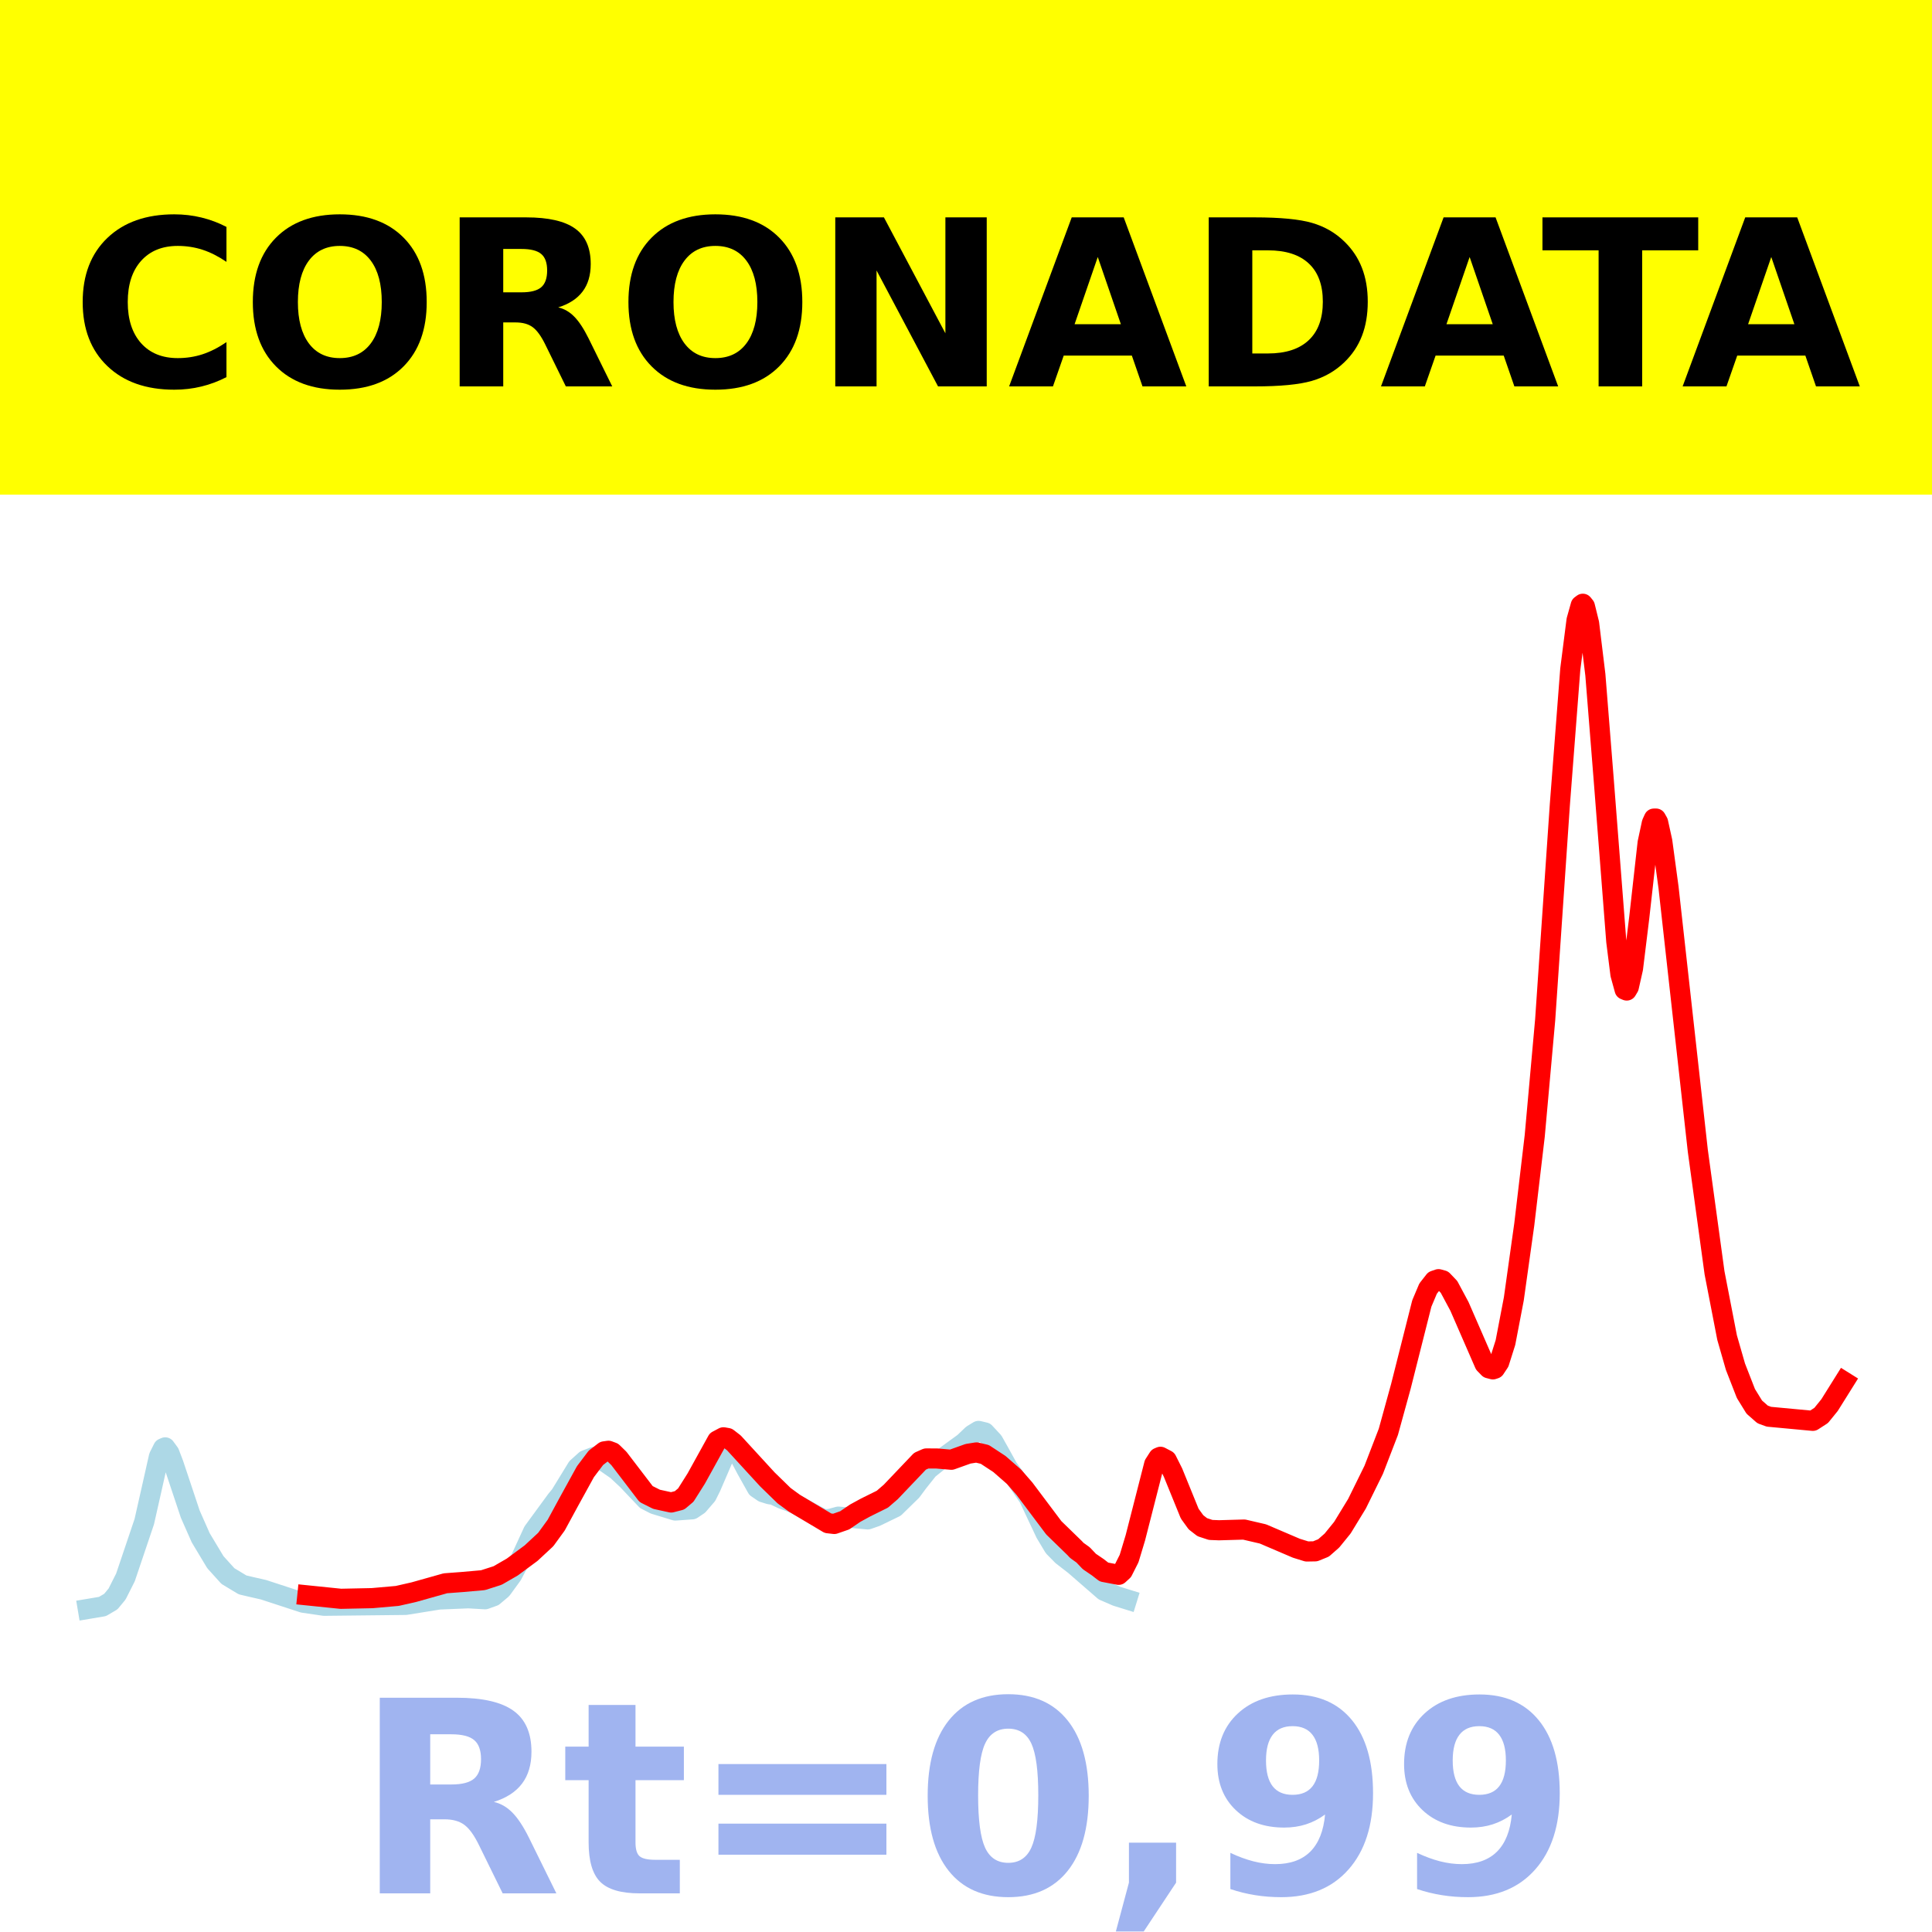
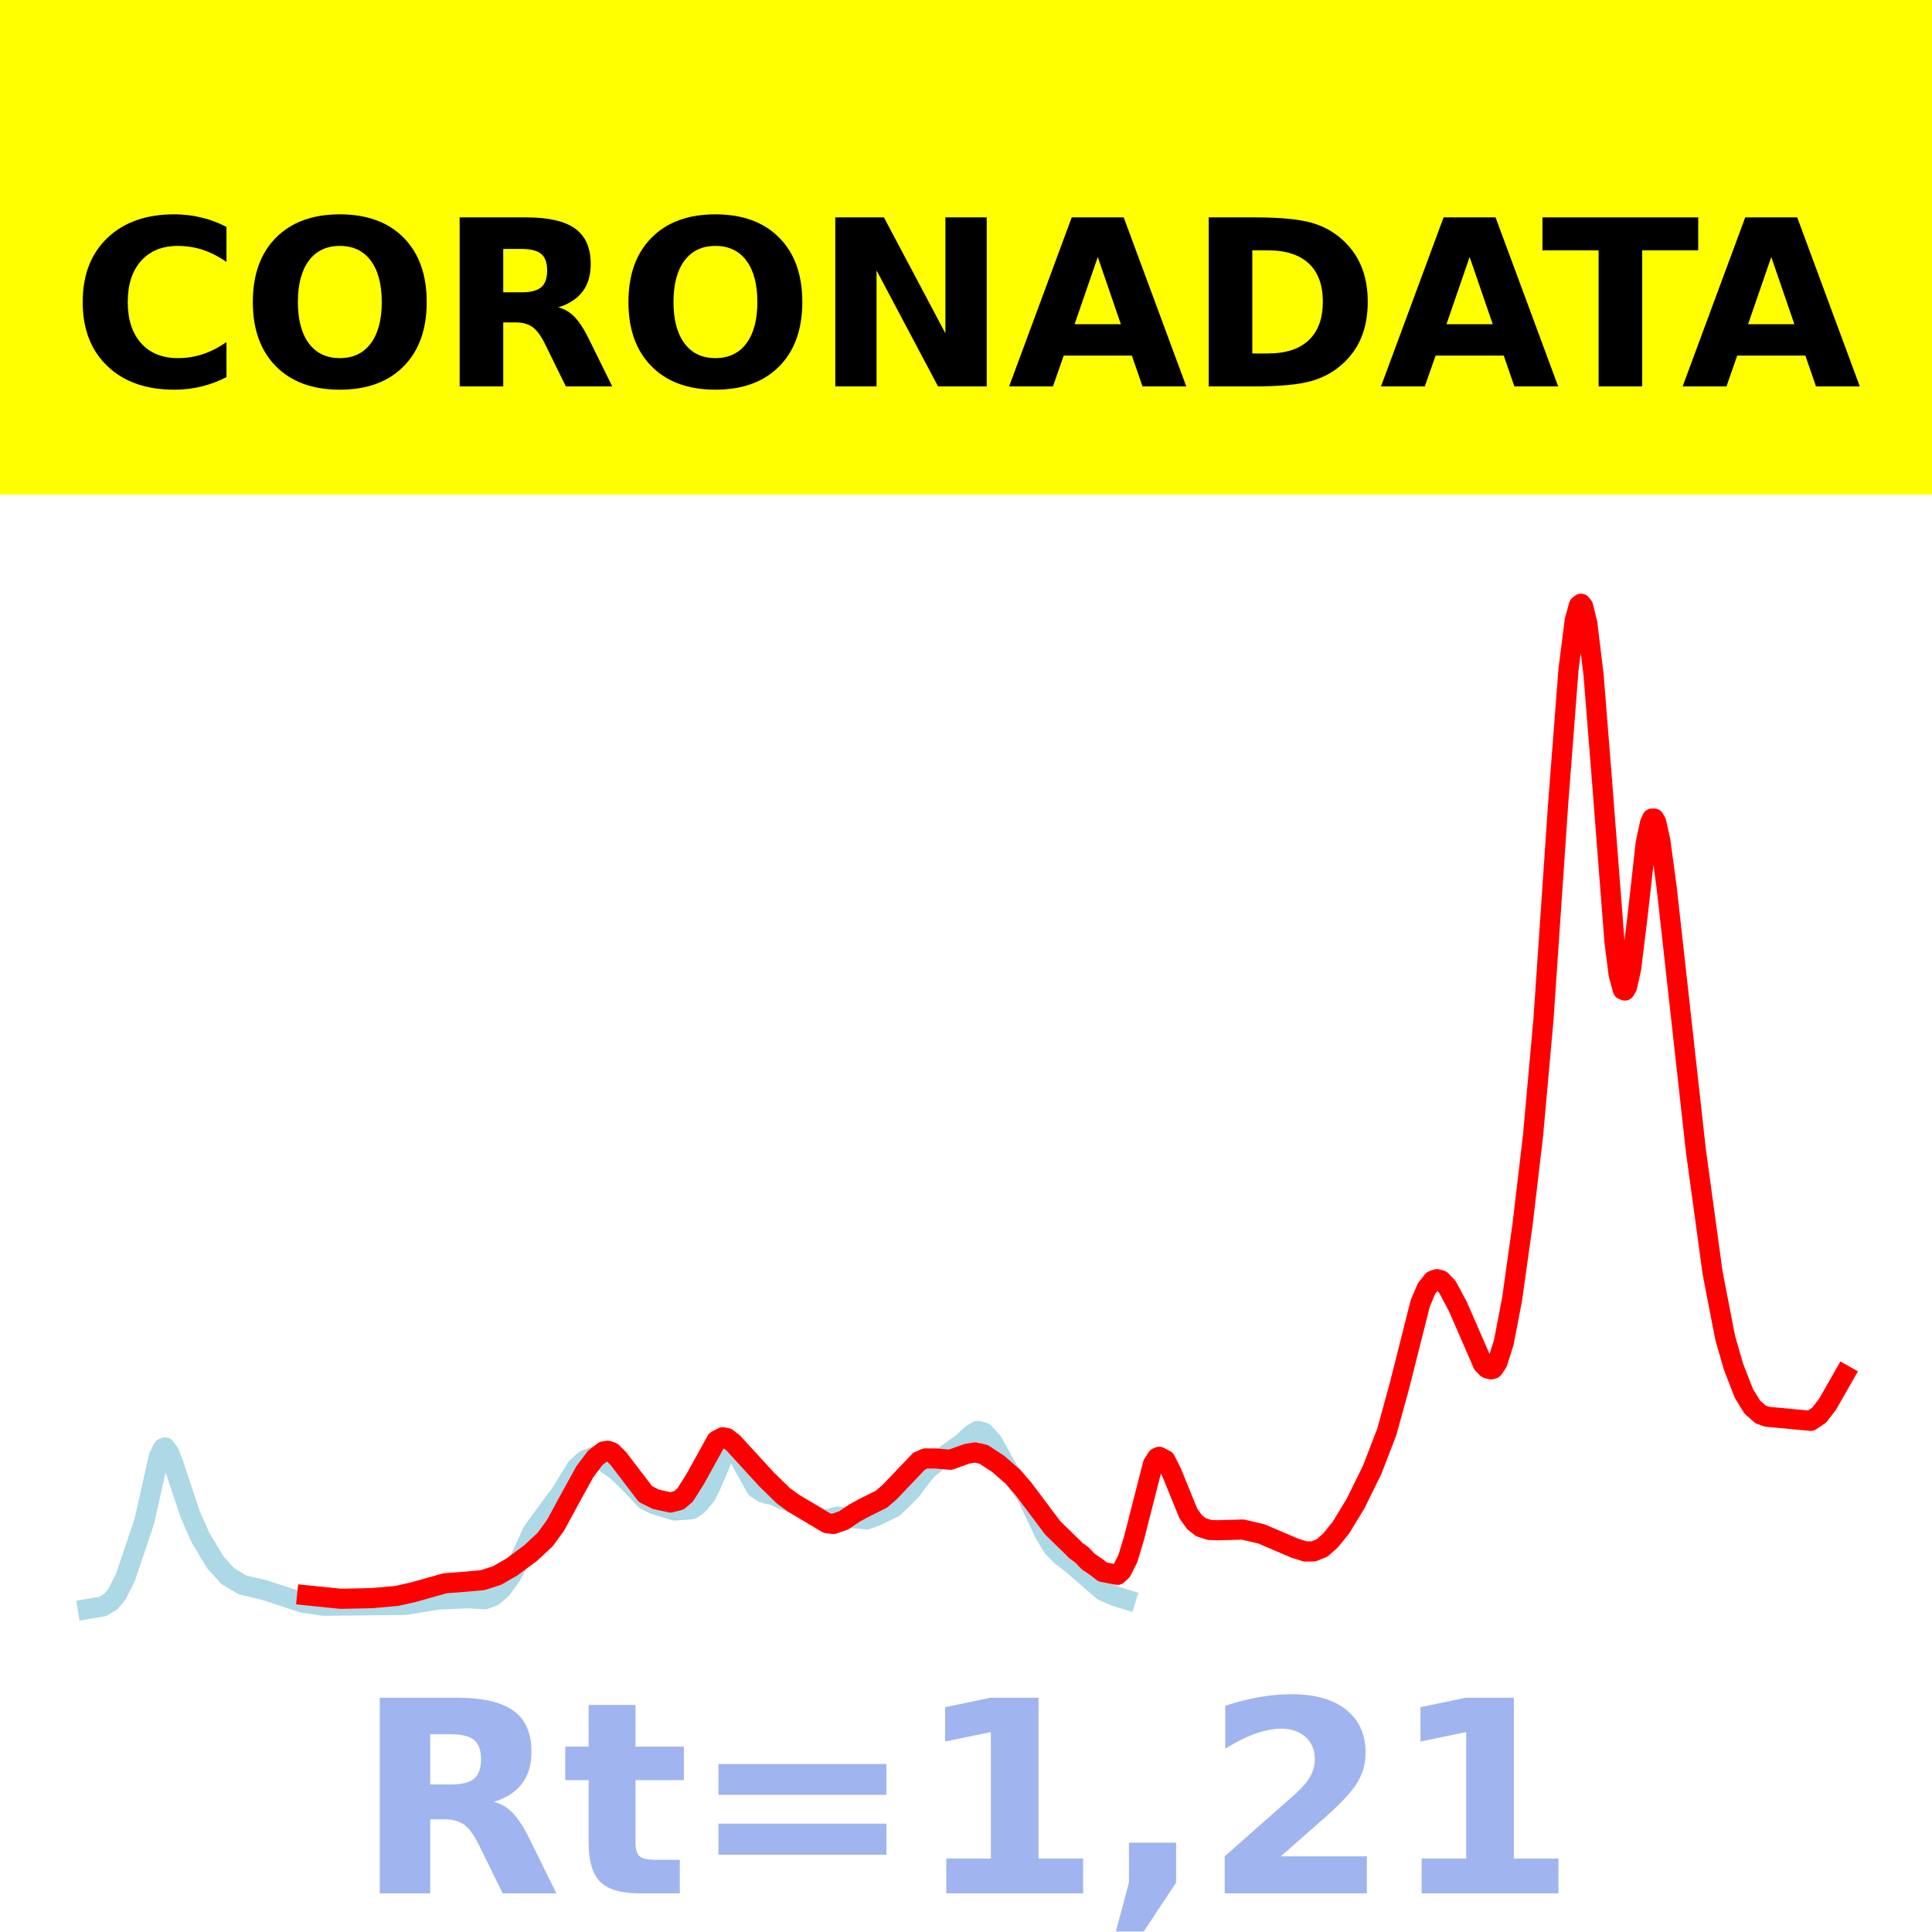
<svg xmlns="http://www.w3.org/2000/svg" xmlns:xlink="http://www.w3.org/1999/xlink" height="144pt" version="1.1" viewBox="0 0 144 144" width="144pt">
  <defs>
    <style type="text/css">*{stroke-linecap:butt;stroke-linejoin:round;}</style>
  </defs>
  <g id="figure_1">
    <g id="patch_1">
      <path d="M 0 144  L 144 144  L 144 0  L 0 0  z " style="fill:#ffffff;" />
    </g>
    <g id="axes_1">
      <g id="patch_2">
        <path d="M 0 144  L 144 144  L 144 0  L 0 0  z " style="fill:#ffffff;" />
      </g>
      <g id="line2d_1">
-         <path clip-path="url(#p6b4a96ee68)" d="M 6.545 119.923  L 7.636 119.74  L 8.26 119.373  L 8.727 118.808  L 9.351 117.571  L 10.753 113.416  L 11.377 110.651  L 11.844 108.571  L 12.156 107.947  L 12.312 107.878  L 12.623 108.301  L 12.935 109.119  L 14.182 112.857  L 14.961 114.619  L 16.052 116.435  L 16.987 117.47  L 18.078 118.128  L 18.701 118.275  L 19.636 118.488  L 22.597 119.456  L 24.156 119.685  L 30.234 119.619  L 32.727 119.217  L 34.909 119.127  L 36.156 119.199  L 36.779 118.975  L 37.403 118.45  L 38.182 117.377  L 38.805 116.188  L 39.74 114.154  L 41.455 111.811  L 41.766 111.432  L 43.013 109.396  L 43.636 108.833  L 44.26 108.596  L 45.039 108.932  L 45.974 109.581  L 46.753 110.31  L 48.156 111.789  L 48.779 112.111  L 50.338 112.586  L 51.584 112.496  L 52.052 112.182  L 52.675 111.458  L 52.987 110.832  L 53.922 108.662  L 54.39 108.081  L 54.701 108.047  L 55.013 108.334  L 55.636 109.512  L 56.416 110.905  L 56.883 111.225  L 57.351 111.371  L 57.662 111.417  L 58.286 111.711  L 59.221 112.056  L 60 112.499  L 60.935 113.01  L 61.403 113.248  L 61.87 113.211  L 62.494 113.04  L 64.675 113.248  L 65.299 113.029  L 66.701 112.35  L 67.948 111.131  L 68.416 110.497  L 69.195 109.517  L 69.974 108.892  L 71.844 107.532  L 72.468 106.937  L 72.935 106.652  L 73.403 106.764  L 74.026 107.436  L 74.494 108.269  L 75.117 109.399  L 75.74 110.256  L 76.675 111.617  L 77.922 114.267  L 78.545 115.308  L 79.169 115.943  L 80.104 116.668  L 82.286 118.564  L 83.221 118.97  L 84 119.212  L 84 119.212  " style="fill:none;stroke:#add8e6;stroke-linecap:square;stroke-width:1.5;" />
+         <path clip-path="url(#p3713a3168d)" d="M 6.545 119.923  L 7.635 119.74  L 8.258 119.373  L 8.725 118.808  L 9.347 117.571  L 10.748 113.416  L 11.371 110.651  L 11.838 108.571  L 12.149 107.947  L 12.305 107.878  L 12.616 108.301  L 12.927 109.119  L 14.173 112.857  L 14.951 114.619  L 16.041 116.435  L 16.975 117.47  L 18.064 118.128  L 18.687 118.275  L 19.621 118.488  L 22.578 119.456  L 24.135 119.685  L 30.206 119.619  L 32.696 119.217  L 34.875 119.127  L 36.121 119.199  L 36.743 118.975  L 37.366 118.45  L 38.144 117.377  L 38.767 116.188  L 39.701 114.154  L 41.413 111.811  L 41.724 111.432  L 42.97 109.396  L 43.592 108.833  L 44.215 108.596  L 44.993 108.932  L 45.927 109.581  L 46.705 110.31  L 48.106 111.789  L 48.729 112.111  L 50.286 112.586  L 51.531 112.496  L 51.998 112.182  L 52.62 111.458  L 52.932 110.832  L 53.866 108.662  L 54.333 108.081  L 54.644 108.047  L 54.955 108.334  L 55.578 109.512  L 56.356 110.905  L 56.823 111.225  L 57.29 111.371  L 57.602 111.417  L 58.224 111.711  L 59.158 112.056  L 59.936 112.499  L 60.87 113.01  L 61.337 113.248  L 61.804 113.211  L 62.427 113.04  L 64.606 113.248  L 65.229 113.029  L 66.63 112.35  L 67.875 111.131  L 68.342 110.497  L 69.12 109.517  L 69.899 108.892  L 71.767 107.532  L 72.389 106.937  L 72.856 106.652  L 73.323 106.764  L 73.946 107.436  L 74.413 108.269  L 75.035 109.399  L 75.658 110.256  L 76.592 111.617  L 77.837 114.267  L 78.46 115.308  L 79.082 115.943  L 80.016 116.668  L 82.196 118.564  L 83.13 118.97  L 83.908 119.212  L 83.908 119.212  " style="fill:none;stroke:#add8e6;stroke-linecap:square;stroke-width:1.5;" />
      </g>
      <g id="line2d_2">
-         <path clip-path="url(#p6b4a96ee68)" d="M 22.909 118.91  L 25.403 119.165  L 27.74 119.116  L 29.61 118.951  L 30.857 118.667  L 33.195 118.009  L 34.442 117.915  L 36 117.778  L 37.091 117.428  L 38.182 116.798  L 39.584 115.762  L 40.675 114.748  L 41.455 113.676  L 42.39 111.954  L 43.636 109.689  L 44.416 108.657  L 45.039 108.177  L 45.351 108.132  L 45.662 108.248  L 46.13 108.706  L 48.156 111.357  L 48.935 111.748  L 50.026 111.987  L 50.649 111.827  L 51.117 111.432  L 51.896 110.197  L 53.455 107.376  L 53.922 107.128  L 54.234 107.183  L 54.701 107.545  L 57.195 110.264  L 58.442 111.479  L 59.221 112.049  L 61.714 113.533  L 62.182 113.587  L 62.961 113.316  L 63.74 112.784  L 64.519 112.359  L 65.766 111.742  L 66.39 111.203  L 68.571 108.913  L 69.039 108.705  L 69.818 108.707  L 70.909 108.801  L 72.156 108.355  L 72.779 108.256  L 73.403 108.404  L 74.494 109.12  L 75.584 110.074  L 76.364 110.969  L 78.545 113.874  L 80.104 115.39  L 80.26 115.558  L 80.727 115.892  L 81.195 116.385  L 81.818 116.809  L 82.286 117.17  L 83.377 117.378  L 83.688 117.093  L 84.156 116.167  L 84.623 114.62  L 86.026 109.134  L 86.338 108.647  L 86.494 108.58  L 86.961 108.825  L 87.429 109.759  L 88.675 112.82  L 89.143 113.465  L 89.61 113.827  L 90.234 114.032  L 90.857 114.057  L 92.727 114.004  L 94.13 114.33  L 96.623 115.396  L 97.403 115.638  L 98.026 115.627  L 98.649 115.373  L 99.273 114.825  L 100.052 113.866  L 101.143 112.079  L 102.39 109.546  L 103.481 106.718  L 104.416 103.322  L 105.974 97.153  L 106.442 96.045  L 106.909 95.449  L 107.221 95.342  L 107.532 95.428  L 108 95.917  L 108.779 97.371  L 110.649 101.663  L 110.961 101.984  L 111.273 102.065  L 111.429 102.012  L 111.74 101.542  L 112.208 100.064  L 112.831 96.814  L 113.61 91.265  L 114.39 84.664  L 115.169 76.002  L 116.26 60.005  L 117.039 49.887  L 117.506 46.228  L 117.818 45.117  L 117.974 45  L 118.13 45.194  L 118.442 46.46  L 118.909 50.294  L 119.532 58.113  L 120.468 70.163  L 120.779 72.632  L 121.091 73.763  L 121.247 73.828  L 121.403 73.565  L 121.714 72.188  L 122.182 68.374  L 122.805 62.812  L 123.117 61.356  L 123.273 61.013  L 123.429 61.011  L 123.584 61.286  L 123.896 62.703  L 124.364 66.157  L 126.545 85.77  L 127.792 94.872  L 128.727 99.695  L 129.351 101.867  L 130.13 103.865  L 130.753 104.876  L 131.377 105.425  L 131.844 105.595  L 135.117 105.901  L 135.74 105.498  L 136.364 104.728  L 137.455 102.984  L 137.455 102.984  " style="fill:none;stroke:#ff0000;stroke-linecap:square;stroke-width:1.5;" />
+         <path clip-path="url(#p3713a3168d)" d="M 22.89 118.91  L 25.38 119.165  L 27.715 119.116  L 29.583 118.951  L 30.828 118.667  L 33.163 118.009  L 34.408 117.915  L 35.965 117.778  L 37.055 117.428  L 38.144 116.798  L 39.545 115.762  L 40.635 114.748  L 41.413 113.676  L 42.347 111.954  L 43.592 109.689  L 44.371 108.657  L 44.993 108.177  L 45.305 108.132  L 45.616 108.248  L 46.083 108.706  L 48.106 111.357  L 48.885 111.748  L 49.974 111.987  L 50.597 111.827  L 51.064 111.432  L 51.842 110.197  L 53.399 107.376  L 53.866 107.128  L 54.177 107.183  L 54.644 107.545  L 57.135 110.264  L 58.38 111.479  L 59.158 112.049  L 61.649 113.533  L 62.116 113.587  L 62.894 113.316  L 63.672 112.784  L 64.451 112.359  L 65.696 111.742  L 66.318 111.203  L 68.498 108.913  L 68.965 108.705  L 69.743 108.707  L 70.833 108.801  L 72.078 108.355  L 72.7 108.256  L 73.323 108.404  L 74.413 109.12  L 75.502 110.074  L 76.281 110.969  L 78.46 113.874  L 80.016 115.39  L 80.172 115.558  L 80.639 115.892  L 81.106 116.385  L 81.729 116.809  L 82.196 117.17  L 83.285 117.378  L 83.597 117.093  L 84.064 116.167  L 84.531 114.62  L 85.931 109.134  L 86.243 108.647  L 86.398 108.58  L 86.865 108.825  L 87.332 109.759  L 88.578 112.82  L 89.045 113.465  L 89.512 113.827  L 90.134 114.032  L 90.757 114.057  L 92.625 114.004  L 94.026 114.33  L 96.516 115.396  L 97.295 115.638  L 97.917 115.627  L 98.54 115.373  L 99.162 114.825  L 99.941 113.866  L 101.03 112.079  L 102.276 109.546  L 103.365 106.718  L 104.299 103.322  L 105.856 97.153  L 106.323 96.045  L 106.79 95.449  L 107.101 95.342  L 107.412 95.428  L 107.879 95.917  L 108.658 97.371  L 110.526 101.663  L 110.837 101.984  L 111.148 102.065  L 111.304 102.012  L 111.615 101.542  L 112.082 100.064  L 112.705 96.814  L 113.483 91.265  L 114.261 84.664  L 115.04 76.002  L 116.129 60.005  L 116.908 49.887  L 117.375 46.228  L 117.686 45.117  L 117.842 45  L 117.997 45.194  L 118.309 46.46  L 118.775 50.294  L 119.398 58.113  L 120.332 70.163  L 120.643 72.632  L 120.955 73.763  L 121.11 73.828  L 121.266 73.565  L 121.577 72.188  L 122.044 68.374  L 122.667 62.812  L 122.978 61.356  L 123.134 61.013  L 123.29 61.011  L 123.445 61.286  L 123.757 62.703  L 124.224 66.157  L 126.403 85.77  L 127.648 94.872  L 128.582 99.695  L 129.205 101.867  L 129.983 103.865  L 130.606 104.876  L 131.228 105.425  L 131.695 105.595  L 134.964 105.899  L 135.587 105.479  L 136.209 104.675  L 137.455 102.494  L 137.455 102.494  " style="fill:none;stroke:#ff0000;stroke-linecap:square;stroke-width:1.5;" />
      </g>
      <g id="patch_3">
        <path d="M 0 144  L 0 0  " style="fill:none;stroke:#ffffff;stroke-linecap:square;stroke-linejoin:miter;stroke-width:0.8;" />
      </g>
      <g id="patch_4">
        <path d="M 144 144  L 144 0  " style="fill:none;stroke:#ffffff;stroke-linecap:square;stroke-linejoin:miter;stroke-width:0.8;" />
      </g>
      <g id="patch_5">
        <path d="M 0 144  L 144 144  " style="fill:none;stroke:#ffffff;stroke-linecap:square;stroke-linejoin:miter;stroke-width:0.8;" />
      </g>
      <g id="patch_6">
        <path d="M 0 0  L 144 0  " style="fill:none;stroke:#ffffff;stroke-linecap:square;stroke-linejoin:miter;stroke-width:0.8;" />
      </g>
    </g>
    <g id="text_1">
      <g id="patch_7">
        <path d="M -64.848 36.368  L 208.848 36.368  L 208.848 -7.654  L -64.848 -7.654  z " style="fill:#ffff00;stroke:#ffff00;stroke-linejoin:miter;" />
      </g>
      <g transform="translate(72 9.45018)scale(0.1728 -0.1728)" />
      <g transform="translate(-60.87375 28.8)scale(0.1728 -0.1728)">
        <defs>
          <path id="DejaVuSans-Bold-32" />
          <path d="M 67 4  Q 61.812 1.312 56.203 -0.047  Q 50.594 -1.422 44.484 -1.422  Q 26.266 -1.422 15.625 8.766  Q 4.984 18.953 4.984 36.375  Q 4.984 53.859 15.625 64.031  Q 26.266 74.219 44.484 74.219  Q 50.594 74.219 56.203 72.844  Q 61.812 71.484 67 68.797  L 67 53.719  Q 61.766 57.281 56.688 58.938  Q 51.609 60.594 46 60.594  Q 35.938 60.594 30.172 54.141  Q 24.422 47.703 24.422 36.375  Q 24.422 25.094 30.172 18.641  Q 35.938 12.203 46 12.203  Q 51.609 12.203 56.688 13.859  Q 61.766 15.531 67 19.094  z " id="DejaVuSans-Bold-67" />
          <path d="M 42.484 60.594  Q 33.891 60.594 29.156 54.25  Q 24.422 47.906 24.422 36.375  Q 24.422 24.906 29.156 18.547  Q 33.891 12.203 42.484 12.203  Q 51.125 12.203 55.859 18.547  Q 60.594 24.906 60.594 36.375  Q 60.594 47.906 55.859 54.25  Q 51.125 60.594 42.484 60.594  z M 42.484 74.219  Q 60.062 74.219 70.016 64.156  Q 79.984 54.109 79.984 36.375  Q 79.984 18.703 70.016 8.641  Q 60.062 -1.422 42.484 -1.422  Q 24.953 -1.422 14.969 8.641  Q 4.984 18.703 4.984 36.375  Q 4.984 54.109 14.969 64.156  Q 24.953 74.219 42.484 74.219  z " id="DejaVuSans-Bold-79" />
          <path d="M 35.891 40.578  Q 41.797 40.578 44.359 42.766  Q 46.922 44.969 46.922 50  Q 46.922 54.984 44.359 57.125  Q 41.797 59.281 35.891 59.281  L 27.984 59.281  L 27.984 40.578  z M 27.984 27.594  L 27.984 0  L 9.188 0  L 9.188 72.906  L 37.891 72.906  Q 52.297 72.906 59 68.062  Q 65.719 63.234 65.719 52.781  Q 65.719 45.562 62.219 40.922  Q 58.734 36.281 51.703 34.078  Q 55.562 33.203 58.609 30.094  Q 61.672 27 64.797 20.703  L 75 0  L 54.984 0  L 46.094 18.109  Q 43.406 23.578 40.641 25.578  Q 37.891 27.594 33.297 27.594  z " id="DejaVuSans-Bold-82" />
          <path d="M 9.188 72.906  L 30.172 72.906  L 56.688 22.906  L 56.688 72.906  L 74.516 72.906  L 74.516 0  L 53.516 0  L 27 50  L 27 0  L 9.188 0  z " id="DejaVuSans-Bold-78" />
          <path d="M 53.422 13.281  L 24.031 13.281  L 19.391 0  L 0.484 0  L 27.484 72.906  L 49.906 72.906  L 76.906 0  L 58.016 0  z M 28.719 26.812  L 48.688 26.812  L 38.719 55.812  z " id="DejaVuSans-Bold-65" />
          <path d="M 27.984 58.688  L 27.984 14.203  L 34.719 14.203  Q 46.234 14.203 52.312 19.922  Q 58.406 25.641 58.406 36.531  Q 58.406 47.359 52.344 53.016  Q 46.297 58.688 34.719 58.688  z M 9.188 72.906  L 29 72.906  Q 45.609 72.906 53.734 70.531  Q 61.859 68.172 67.672 62.5  Q 72.797 57.562 75.281 51.109  Q 77.781 44.672 77.781 36.531  Q 77.781 28.266 75.281 21.797  Q 72.797 15.328 67.672 10.406  Q 61.812 4.734 53.609 2.359  Q 45.406 0 29 0  L 9.188 0  z " id="DejaVuSans-Bold-68" />
          <path d="M 0.484 72.906  L 67.672 72.906  L 67.672 58.688  L 43.5 58.688  L 43.5 0  L 24.703 0  L 24.703 58.688  L 0.484 58.688  z " id="DejaVuSans-Bold-84" />
        </defs>
        <use xlink:href="#DejaVuSans-Bold-32" />
        <use x="34.814" xlink:href="#DejaVuSans-Bold-32" />
        <use x="69.629" xlink:href="#DejaVuSans-Bold-32" />
        <use x="104.443" xlink:href="#DejaVuSans-Bold-32" />
        <use x="139.258" xlink:href="#DejaVuSans-Bold-32" />
        <use x="174.072" xlink:href="#DejaVuSans-Bold-32" />
        <use x="208.887" xlink:href="#DejaVuSans-Bold-32" />
        <use x="243.701" xlink:href="#DejaVuSans-Bold-32" />
        <use x="278.516" xlink:href="#DejaVuSans-Bold-32" />
        <use x="313.33" xlink:href="#DejaVuSans-Bold-32" />
        <use x="348.145" xlink:href="#DejaVuSans-Bold-32" />
        <use x="382.959" xlink:href="#DejaVuSans-Bold-67" />
        <use x="456.348" xlink:href="#DejaVuSans-Bold-79" />
        <use x="541.357" xlink:href="#DejaVuSans-Bold-82" />
        <use x="618.359" xlink:href="#DejaVuSans-Bold-79" />
        <use x="703.369" xlink:href="#DejaVuSans-Bold-78" />
        <use x="787.061" xlink:href="#DejaVuSans-Bold-65" />
        <use x="864.453" xlink:href="#DejaVuSans-Bold-68" />
        <use x="947.461" xlink:href="#DejaVuSans-Bold-65" />
        <use x="1017.104" xlink:href="#DejaVuSans-Bold-84" />
        <use x="1077.566" xlink:href="#DejaVuSans-Bold-65" />
        <use x="1154.959" xlink:href="#DejaVuSans-Bold-32" />
        <use x="1189.773" xlink:href="#DejaVuSans-Bold-32" />
        <use x="1224.588" xlink:href="#DejaVuSans-Bold-32" />
        <use x="1259.402" xlink:href="#DejaVuSans-Bold-32" />
        <use x="1294.217" xlink:href="#DejaVuSans-Bold-32" />
        <use x="1329.031" xlink:href="#DejaVuSans-Bold-32" />
        <use x="1363.846" xlink:href="#DejaVuSans-Bold-32" />
        <use x="1398.66" xlink:href="#DejaVuSans-Bold-32" />
        <use x="1433.475" xlink:href="#DejaVuSans-Bold-32" />
        <use x="1468.289" xlink:href="#DejaVuSans-Bold-32" />
        <use x="1503.104" xlink:href="#DejaVuSans-Bold-32" />
      </g>
    </g>
    <g id="text_2">
      <g style="fill:#4169e1;opacity:0.5;" transform="translate(26.46875 141.12)scale(0.2 -0.2)">
        <defs>
          <path d="M 27.484 70.219  L 27.484 54.688  L 45.516 54.688  L 45.516 42.188  L 27.484 42.188  L 27.484 19  Q 27.484 15.188 29 13.844  Q 30.516 12.5 35.016 12.5  L 44 12.5  L 44 0  L 29 0  Q 18.656 0 14.328 4.312  Q 10.016 8.641 10.016 19  L 10.016 42.188  L 1.312 42.188  L 1.312 54.688  L 10.016 54.688  L 10.016 70.219  z " id="DejaVuSans-Bold-116" />
          <path d="M 10.594 48.188  L 73.188 48.188  L 73.188 36.719  L 10.594 36.719  z M 10.594 25.984  L 73.188 25.984  L 73.188 14.406  L 10.594 14.406  z " id="DejaVuSans-Bold-61" />
-           <path d="M 46 36.531  Q 46 50.203 43.438 55.781  Q 40.875 61.375 34.812 61.375  Q 28.766 61.375 26.172 55.781  Q 23.578 50.203 23.578 36.531  Q 23.578 22.703 26.172 17.031  Q 28.766 11.375 34.812 11.375  Q 40.828 11.375 43.406 17.031  Q 46 22.703 46 36.531  z M 64.797 36.375  Q 64.797 18.266 56.984 8.422  Q 49.172 -1.422 34.812 -1.422  Q 20.406 -1.422 12.594 8.422  Q 4.781 18.266 4.781 36.375  Q 4.781 54.547 12.594 64.375  Q 20.406 74.219 34.812 74.219  Q 49.172 74.219 56.984 64.375  Q 64.797 54.547 64.797 36.375  z " id="DejaVuSans-Bold-48" />
+           <path d="M 11.719 12.984  L 28.328 12.984  L 28.328 60.109  L 11.281 56.594  L 11.281 69.391  L 28.219 72.906  L 46.094 72.906  L 46.094 12.984  L 62.703 12.984  L 62.703 0  L 11.719 0  z " id="DejaVuSans-Bold-49" />
          <path d="M 10.203 18.891  L 27.781 18.891  L 27.781 4  L 15.719 -14.203  L 5.328 -14.203  L 10.203 4  z " id="DejaVuSans-Bold-44" />
-           <path d="M 10.016 1.609  L 10.016 15.094  Q 14.5 12.984 18.594 11.938  Q 22.703 10.891 26.703 10.891  Q 35.109 10.891 39.797 15.547  Q 44.484 20.219 45.312 29.391  Q 42 26.953 38.234 25.734  Q 34.469 24.516 30.078 24.516  Q 18.891 24.516 12.031 31.031  Q 5.172 37.547 5.172 48.188  Q 5.172 59.969 12.812 67.047  Q 20.453 74.125 33.297 74.125  Q 47.562 74.125 55.375 64.5  Q 63.188 54.891 63.188 37.312  Q 63.188 19.234 54.047 8.906  Q 44.922 -1.422 29 -1.422  Q 23.875 -1.422 19.188 -0.656  Q 14.5 0.094 10.016 1.609  z M 33.203 36.719  Q 38.141 36.719 40.625 39.906  Q 43.109 43.109 43.109 49.516  Q 43.109 55.859 40.625 59.078  Q 38.141 62.312 33.203 62.312  Q 28.266 62.312 25.781 59.078  Q 23.297 55.859 23.297 49.516  Q 23.297 43.109 25.781 39.906  Q 28.266 36.719 33.203 36.719  z " id="DejaVuSans-Bold-57" />
+           <path d="M 28.812 13.812  L 60.891 13.812  L 60.891 0  L 7.906 0  L 7.906 13.812  L 34.516 37.312  Q 38.094 40.531 39.797 43.609  Q 41.5 46.688 41.5 50  Q 41.5 55.125 38.062 58.25  Q 34.625 61.375 28.906 61.375  Q 24.516 61.375 19.281 59.5  Q 14.062 57.625 8.109 53.906  L 8.109 69.922  Q 14.453 72.016 20.656 73.109  Q 26.859 74.219 32.812 74.219  Q 45.906 74.219 53.156 68.453  Q 60.406 62.703 60.406 52.391  Q 60.406 46.438 57.328 41.281  Q 54.25 36.141 44.391 27.484  z " id="DejaVuSans-Bold-50" />
        </defs>
        <use xlink:href="#DejaVuSans-Bold-82" />
        <use x="77.002" xlink:href="#DejaVuSans-Bold-116" />
        <use x="124.805" xlink:href="#DejaVuSans-Bold-61" />
-         <use x="208.594" xlink:href="#DejaVuSans-Bold-48" />
+         <use x="208.594" xlink:href="#DejaVuSans-Bold-49" />
        <use x="278.174" xlink:href="#DejaVuSans-Bold-44" />
-         <use x="316.162" xlink:href="#DejaVuSans-Bold-57" />
-         <use x="385.742" xlink:href="#DejaVuSans-Bold-57" />
+         <use x="316.162" xlink:href="#DejaVuSans-Bold-50" />
+         <use x="385.742" xlink:href="#DejaVuSans-Bold-49" />
      </g>
    </g>
  </g>
  <defs>
-     <clipPath id="p6b4a96ee68">
+     <clipPath id="p3713a3168d">
      <rect height="144" width="144" x="0" y="0" />
    </clipPath>
  </defs>
</svg>
